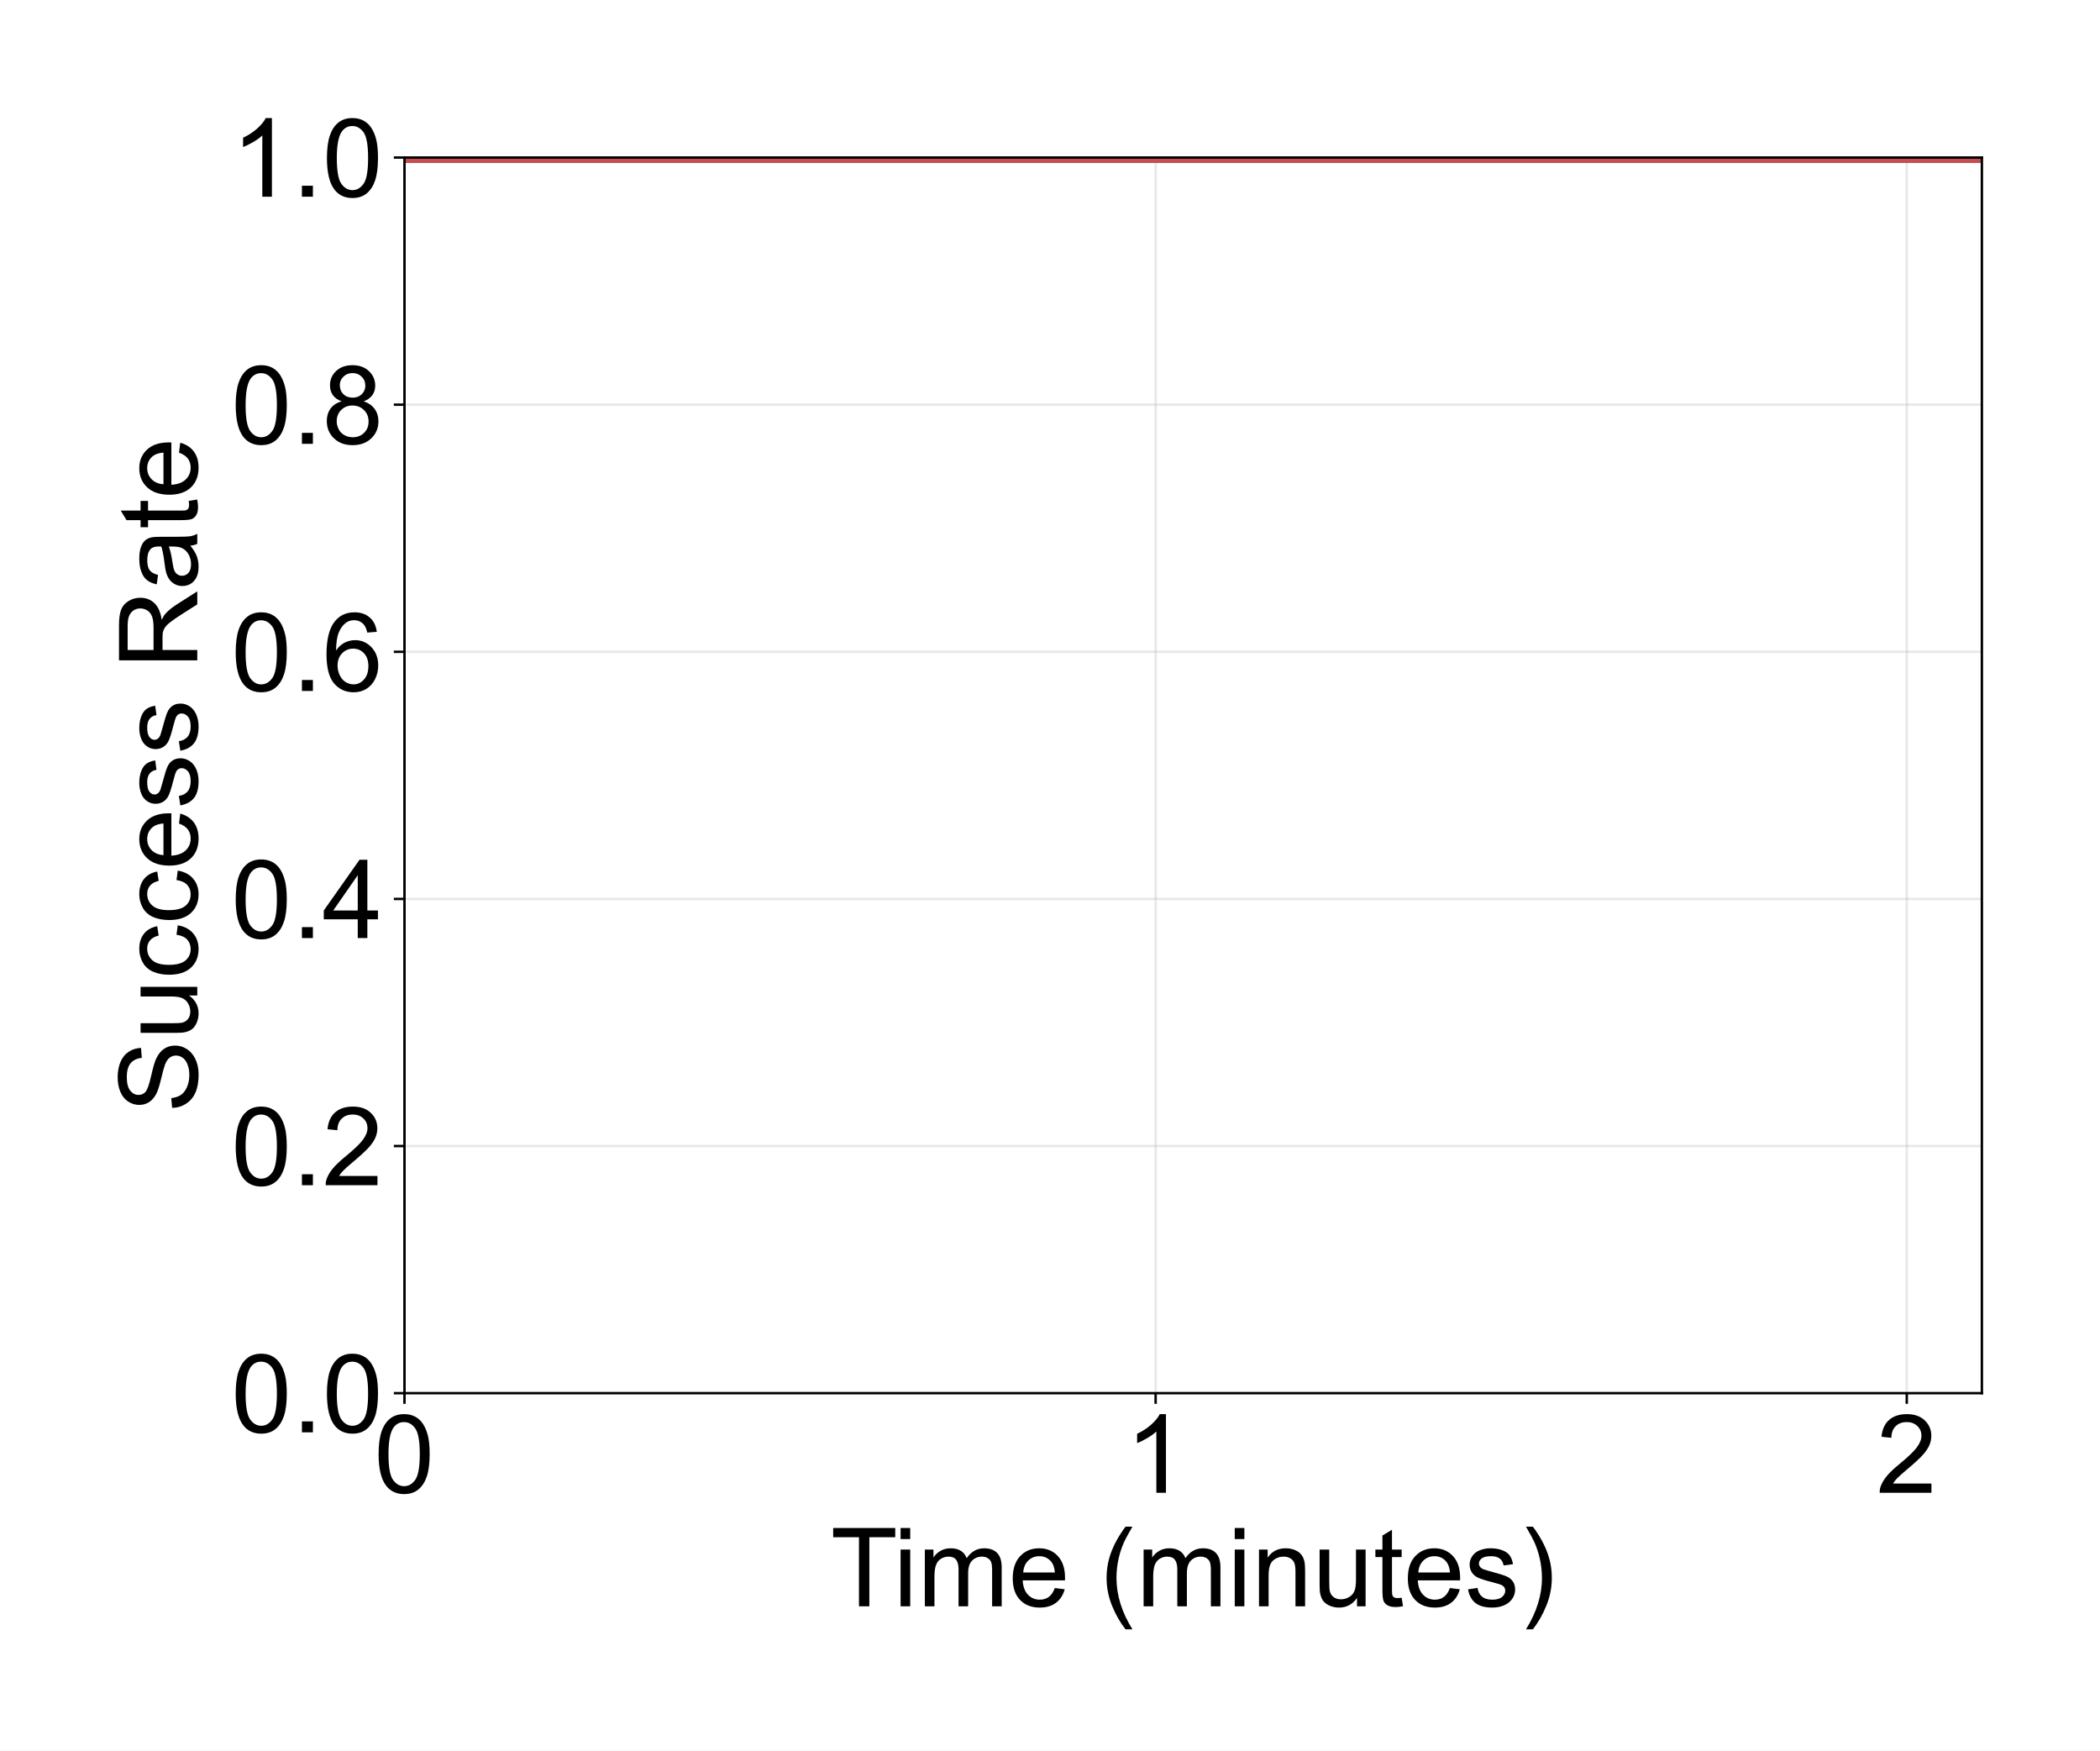
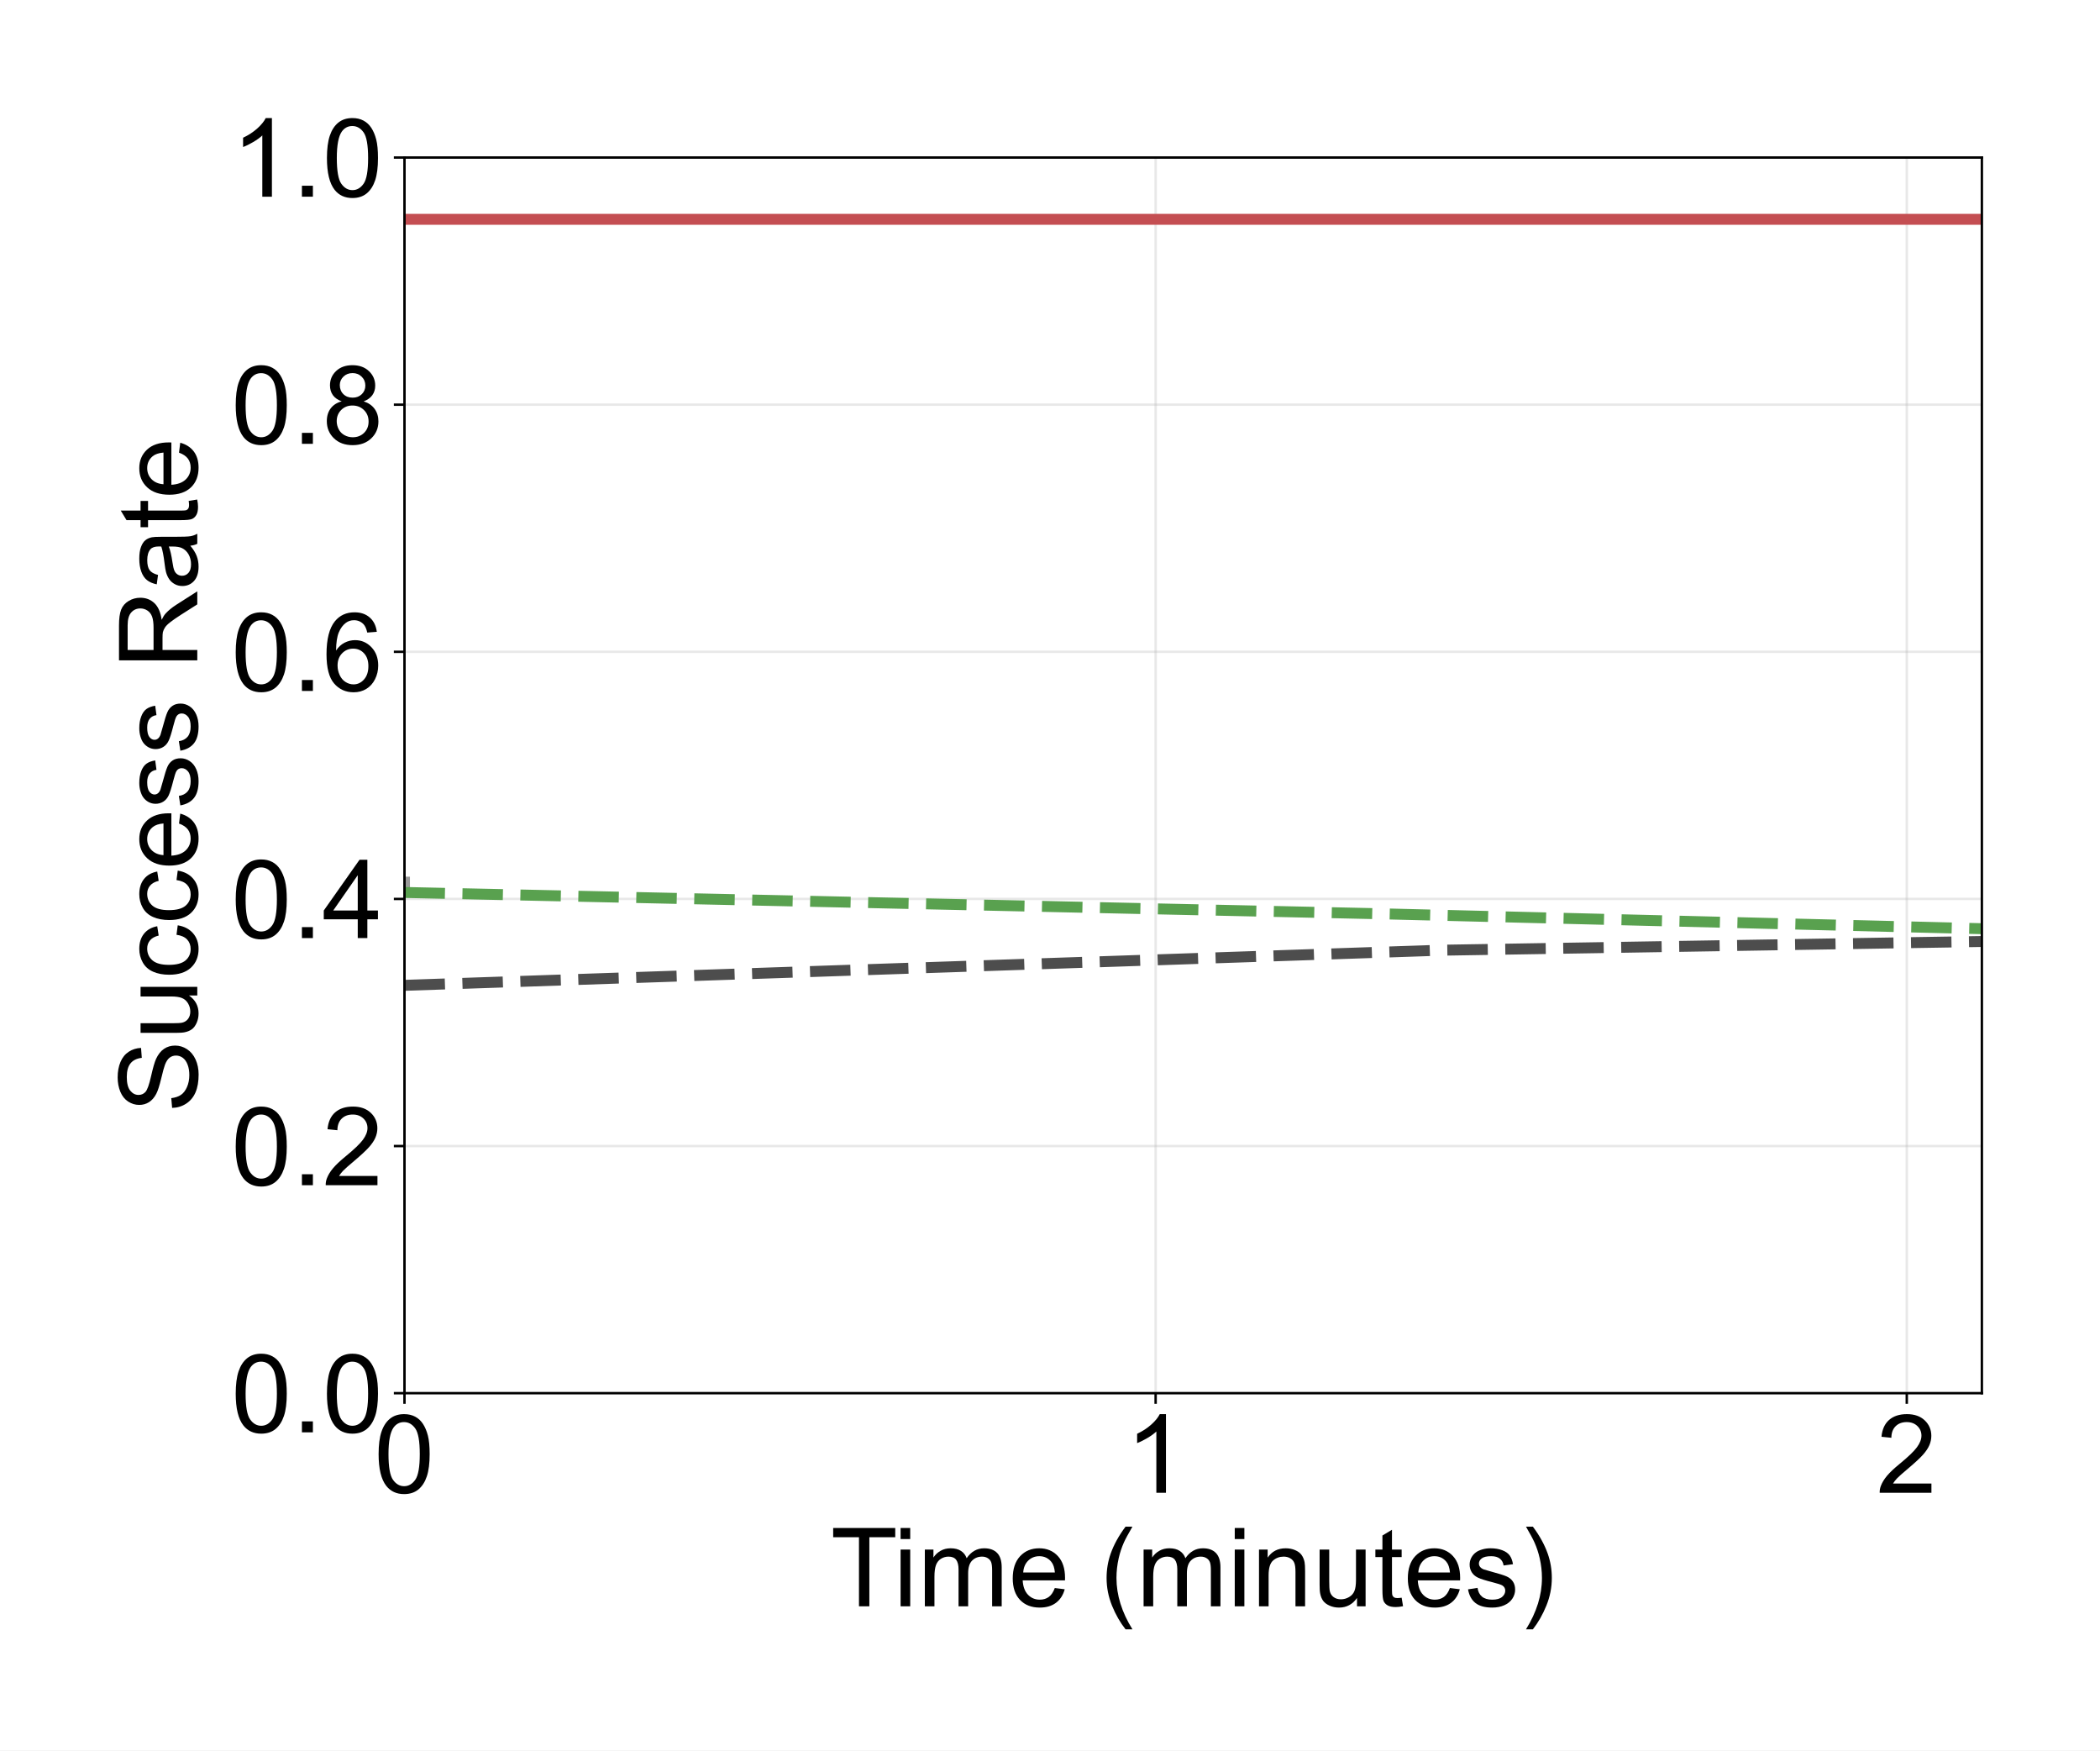
<svg xmlns="http://www.w3.org/2000/svg" xmlns:xlink="http://www.w3.org/1999/xlink" width="691.2pt" height="576pt" viewBox="0 0 691.2 576" version="1.1">
  <defs>
    <style type="text/css">*{stroke-linejoin: round; stroke-linecap: butt}</style>
  </defs>
  <g id="figure_1">
    <g id="patch_1">
      <path d="M 0 576  L 691.2 576  L 691.2 0  L 0 0  z " style="fill: #ffffff" />
    </g>
    <g id="axes_1">
      <g id="patch_2">
        <path d="M 133.13 458.44  L 652.32 458.44  L 652.32 51.84  L 133.13 51.84  z " style="fill: #ffffff" />
      </g>
      <g id="matplotlib.axis_1">
        <g id="xtick_1">
          <g id="line2d_1">
-             <path d="M 133.13 458.44  L 133.13 51.84  " clip-path="url(#p7e155eb48a)" style="fill: none; stroke: #b0b0b0; stroke-opacity: 0.3; stroke-width: 0.8; stroke-linecap: square" />
+             <path d="M 133.13 458.44  L 133.13 51.84  " clip-path="url(#p962c646a02)" style="fill: none; stroke: #b0b0b0; stroke-opacity: 0.3; stroke-width: 0.8; stroke-linecap: square" />
          </g>
          <g id="line2d_2">
            <defs>
-               <path id="m7caa681373" d="M 0 0  L 0 3.5  " style="stroke: #000000; stroke-width: 0.8" />
-             </defs>
-             <g>
-               <use xlink:href="#m7caa681373" x="133.13" y="458.44" style="stroke: #000000; stroke-width: 0.8" />
+               <path id="m597c74e752" d="M 0 0  L 0 3.5  " style="stroke: #000000; stroke-width: 0.8" />
+             </defs>
+             <g>
+               <use xlink:href="#m597c74e752" x="133.13" y="458.44" style="stroke: #000000; stroke-width: 0.8" />
            </g>
          </g>
          <g id="text_1">
            <g transform="translate(123.1203 491.2081) scale(0.36 -0.36)">
              <defs>
                <path id="ArialMT-30" d="M 266 2259  Q 266 3072 433 3567  Q 600 4063 929 4331  Q 1259 4600 1759 4600  Q 2128 4600 2406 4451  Q 2684 4303 2865 4023  Q 3047 3744 3150 3342  Q 3253 2941 3253 2259  Q 3253 1453 3087 958  Q 2922 463 2592 192  Q 2263 -78 1759 -78  Q 1097 -78 719 397  Q 266 969 266 2259  z M 844 2259  Q 844 1131 1108 757  Q 1372 384 1759 384  Q 2147 384 2411 759  Q 2675 1134 2675 2259  Q 2675 3391 2411 3762  Q 2147 4134 1753 4134  Q 1366 4134 1134 3806  Q 844 3388 844 2259  z " transform="scale(0.015625)" />
              </defs>
              <use xlink:href="#ArialMT-30" />
            </g>
          </g>
        </g>
        <g id="xtick_2">
          <g id="line2d_3">
-             <path d="M 380.366 458.44  L 380.366 51.84  " clip-path="url(#p7e155eb48a)" style="fill: none; stroke: #b0b0b0; stroke-opacity: 0.3; stroke-width: 0.8; stroke-linecap: square" />
+             <path d="M 380.366 458.44  L 380.366 51.84  " clip-path="url(#p962c646a02)" style="fill: none; stroke: #b0b0b0; stroke-opacity: 0.3; stroke-width: 0.8; stroke-linecap: square" />
          </g>
          <g id="line2d_4">
            <g>
-               <use xlink:href="#m7caa681373" x="380.366" y="458.44" style="stroke: #000000; stroke-width: 0.8" />
+               <use xlink:href="#m597c74e752" x="380.366" y="458.44" style="stroke: #000000; stroke-width: 0.8" />
            </g>
          </g>
          <g id="text_2">
            <g transform="translate(370.3561 491.2081) scale(0.36 -0.36)">
              <defs>
                <path id="ArialMT-31" d="M 2384 0  L 1822 0  L 1822 3584  Q 1619 3391 1289 3197  Q 959 3003 697 2906  L 697 3450  Q 1169 3672 1522 3987  Q 1875 4303 2022 4600  L 2384 4600  L 2384 0  z " transform="scale(0.015625)" />
              </defs>
              <use xlink:href="#ArialMT-31" />
            </g>
          </g>
        </g>
        <g id="xtick_3">
          <g id="line2d_5">
-             <path d="M 627.602 458.44  L 627.602 51.84  " clip-path="url(#p7e155eb48a)" style="fill: none; stroke: #b0b0b0; stroke-opacity: 0.3; stroke-width: 0.8; stroke-linecap: square" />
+             <path d="M 627.602 458.44  L 627.602 51.84  " clip-path="url(#p962c646a02)" style="fill: none; stroke: #b0b0b0; stroke-opacity: 0.3; stroke-width: 0.8; stroke-linecap: square" />
          </g>
          <g id="line2d_6">
            <g>
-               <use xlink:href="#m7caa681373" x="627.602" y="458.44" style="stroke: #000000; stroke-width: 0.8" />
+               <use xlink:href="#m597c74e752" x="627.602" y="458.44" style="stroke: #000000; stroke-width: 0.8" />
            </g>
          </g>
          <g id="text_3">
            <g transform="translate(617.5919 491.2081) scale(0.36 -0.36)">
              <defs>
                <path id="ArialMT-32" d="M 3222 541  L 3222 0  L 194 0  Q 188 203 259 391  Q 375 700 629 1000  Q 884 1300 1366 1694  Q 2113 2306 2375 2664  Q 2638 3022 2638 3341  Q 2638 3675 2398 3904  Q 2159 4134 1775 4134  Q 1369 4134 1125 3890  Q 881 3647 878 3216  L 300 3275  Q 359 3922 746 4261  Q 1134 4600 1788 4600  Q 2447 4600 2831 4234  Q 3216 3869 3216 3328  Q 3216 3053 3103 2787  Q 2991 2522 2730 2228  Q 2469 1934 1863 1422  Q 1356 997 1212 845  Q 1069 694 975 541  L 3222 541  z " transform="scale(0.015625)" />
              </defs>
              <use xlink:href="#ArialMT-32" />
            </g>
          </g>
        </g>
        <g id="text_4">
          <g transform="translate(273.3934 528.57) scale(0.36 -0.36)">
            <defs>
              <path id="ArialMT-54" d="M 1659 0  L 1659 4041  L 150 4041  L 150 4581  L 3781 4581  L 3781 4041  L 2266 4041  L 2266 0  L 1659 0  z " transform="scale(0.015625)" />
              <path id="ArialMT-69" d="M 425 3934  L 425 4581  L 988 4581  L 988 3934  L 425 3934  z M 425 0  L 425 3319  L 988 3319  L 988 0  L 425 0  z " transform="scale(0.015625)" />
              <path id="ArialMT-6d" d="M 422 0  L 422 3319  L 925 3319  L 925 2853  Q 1081 3097 1340 3245  Q 1600 3394 1931 3394  Q 2300 3394 2536 3241  Q 2772 3088 2869 2813  Q 3263 3394 3894 3394  Q 4388 3394 4653 3120  Q 4919 2847 4919 2278  L 4919 0  L 4359 0  L 4359 2091  Q 4359 2428 4304 2576  Q 4250 2725 4106 2815  Q 3963 2906 3769 2906  Q 3419 2906 3187 2673  Q 2956 2441 2956 1928  L 2956 0  L 2394 0  L 2394 2156  Q 2394 2531 2256 2718  Q 2119 2906 1806 2906  Q 1569 2906 1367 2781  Q 1166 2656 1075 2415  Q 984 2175 984 1722  L 984 0  L 422 0  z " transform="scale(0.015625)" />
              <path id="ArialMT-65" d="M 2694 1069  L 3275 997  Q 3138 488 2766 206  Q 2394 -75 1816 -75  Q 1088 -75 661 373  Q 234 822 234 1631  Q 234 2469 665 2931  Q 1097 3394 1784 3394  Q 2450 3394 2872 2941  Q 3294 2488 3294 1666  Q 3294 1616 3291 1516  L 816 1516  Q 847 969 1125 678  Q 1403 388 1819 388  Q 2128 388 2347 550  Q 2566 713 2694 1069  z M 847 1978  L 2700 1978  Q 2663 2397 2488 2606  Q 2219 2931 1791 2931  Q 1403 2931 1139 2672  Q 875 2413 847 1978  z " transform="scale(0.015625)" />
              <path id="ArialMT-20" transform="scale(0.015625)" />
              <path id="ArialMT-28" d="M 1497 -1347  Q 1031 -759 709 28  Q 388 816 388 1659  Q 388 2403 628 3084  Q 909 3875 1497 4659  L 1900 4659  Q 1522 4009 1400 3731  Q 1209 3300 1100 2831  Q 966 2247 966 1656  Q 966 153 1900 -1347  L 1497 -1347  z " transform="scale(0.015625)" />
              <path id="ArialMT-6e" d="M 422 0  L 422 3319  L 928 3319  L 928 2847  Q 1294 3394 1984 3394  Q 2284 3394 2536 3286  Q 2788 3178 2913 3003  Q 3038 2828 3088 2588  Q 3119 2431 3119 2041  L 3119 0  L 2556 0  L 2556 2019  Q 2556 2363 2490 2533  Q 2425 2703 2258 2804  Q 2091 2906 1866 2906  Q 1506 2906 1245 2678  Q 984 2450 984 1813  L 984 0  L 422 0  z " transform="scale(0.015625)" />
              <path id="ArialMT-75" d="M 2597 0  L 2597 488  Q 2209 -75 1544 -75  Q 1250 -75 995 37  Q 741 150 617 320  Q 494 491 444 738  Q 409 903 409 1263  L 409 3319  L 972 3319  L 972 1478  Q 972 1038 1006 884  Q 1059 663 1231 536  Q 1403 409 1656 409  Q 1909 409 2131 539  Q 2353 669 2445 892  Q 2538 1116 2538 1541  L 2538 3319  L 3100 3319  L 3100 0  L 2597 0  z " transform="scale(0.015625)" />
              <path id="ArialMT-74" d="M 1650 503  L 1731 6  Q 1494 -44 1306 -44  Q 1000 -44 831 53  Q 663 150 594 308  Q 525 466 525 972  L 525 2881  L 113 2881  L 113 3319  L 525 3319  L 525 4141  L 1084 4478  L 1084 3319  L 1650 3319  L 1650 2881  L 1084 2881  L 1084 941  Q 1084 700 1114 631  Q 1144 563 1211 522  Q 1278 481 1403 481  Q 1497 481 1650 503  z " transform="scale(0.015625)" />
              <path id="ArialMT-73" d="M 197 991  L 753 1078  Q 800 744 1014 566  Q 1228 388 1613 388  Q 2000 388 2187 545  Q 2375 703 2375 916  Q 2375 1106 2209 1216  Q 2094 1291 1634 1406  Q 1016 1563 777 1677  Q 538 1791 414 1992  Q 291 2194 291 2438  Q 291 2659 392 2848  Q 494 3038 669 3163  Q 800 3259 1026 3326  Q 1253 3394 1513 3394  Q 1903 3394 2198 3281  Q 2494 3169 2634 2976  Q 2775 2784 2828 2463  L 2278 2388  Q 2241 2644 2061 2787  Q 1881 2931 1553 2931  Q 1166 2931 1000 2803  Q 834 2675 834 2503  Q 834 2394 903 2306  Q 972 2216 1119 2156  Q 1203 2125 1616 2013  Q 2213 1853 2448 1751  Q 2684 1650 2818 1456  Q 2953 1263 2953 975  Q 2953 694 2789 445  Q 2625 197 2315 61  Q 2006 -75 1616 -75  Q 969 -75 630 194  Q 291 463 197 991  z " transform="scale(0.015625)" />
              <path id="ArialMT-29" d="M 791 -1347  L 388 -1347  Q 1322 153 1322 1656  Q 1322 2244 1188 2822  Q 1081 3291 891 3722  Q 769 4003 388 4659  L 791 4659  Q 1378 3875 1659 3084  Q 1900 2403 1900 1659  Q 1900 816 1576 28  Q 1253 -759 791 -1347  z " transform="scale(0.015625)" />
            </defs>
            <use xlink:href="#ArialMT-54" />
            <use xlink:href="#ArialMT-69" transform="translate(57.33398 0)" />
            <use xlink:href="#ArialMT-6d" transform="translate(79.55078 0)" />
            <use xlink:href="#ArialMT-65" transform="translate(162.8516 0)" />
            <use xlink:href="#ArialMT-20" transform="translate(218.4668 0)" />
            <use xlink:href="#ArialMT-28" transform="translate(246.25 0)" />
            <use xlink:href="#ArialMT-6d" transform="translate(279.5508 0)" />
            <use xlink:href="#ArialMT-69" transform="translate(362.8516 0)" />
            <use xlink:href="#ArialMT-6e" transform="translate(385.0684 0)" />
            <use xlink:href="#ArialMT-75" transform="translate(440.6836 0)" />
            <use xlink:href="#ArialMT-74" transform="translate(496.2988 0)" />
            <use xlink:href="#ArialMT-65" transform="translate(524.082 0)" />
            <use xlink:href="#ArialMT-73" transform="translate(579.6973 0)" />
            <use xlink:href="#ArialMT-29" transform="translate(629.6973 0)" />
          </g>
        </g>
      </g>
      <g id="matplotlib.axis_2">
        <g id="ytick_1">
          <g id="line2d_7">
-             <path d="M 133.13 458.44  L 652.32 458.44  " clip-path="url(#p7e155eb48a)" style="fill: none; stroke: #b0b0b0; stroke-opacity: 0.3; stroke-width: 0.8; stroke-linecap: square" />
+             <path d="M 133.13 458.44  L 652.32 458.44  " clip-path="url(#p962c646a02)" style="fill: none; stroke: #b0b0b0; stroke-opacity: 0.3; stroke-width: 0.8; stroke-linecap: square" />
          </g>
          <g id="line2d_8">
            <defs>
-               <path id="mce8a574a7b" d="M 0 0  L -3.5 0  " style="stroke: #000000; stroke-width: 0.8" />
-             </defs>
-             <g>
-               <use xlink:href="#mce8a574a7b" x="133.13" y="458.44" style="stroke: #000000; stroke-width: 0.8" />
+               <path id="md3a74d9edc" d="M 0 0  L -3.5 0  " style="stroke: #000000; stroke-width: 0.8" />
+             </defs>
+             <g>
+               <use xlink:href="#md3a74d9edc" x="133.13" y="458.44" style="stroke: #000000; stroke-width: 0.8" />
            </g>
          </g>
          <g id="text_5">
            <g transform="translate(76.09 471.3241) scale(0.36 -0.36)">
              <defs>
                <path id="ArialMT-2e" d="M 581 0  L 581 641  L 1222 641  L 1222 0  L 581 0  z " transform="scale(0.015625)" />
              </defs>
              <use xlink:href="#ArialMT-30" />
              <use xlink:href="#ArialMT-2e" transform="translate(55.61523 0)" />
              <use xlink:href="#ArialMT-30" transform="translate(83.39844 0)" />
            </g>
          </g>
        </g>
        <g id="ytick_2">
          <g id="line2d_9">
-             <path d="M 133.13 377.12  L 652.32 377.12  " clip-path="url(#p7e155eb48a)" style="fill: none; stroke: #b0b0b0; stroke-opacity: 0.3; stroke-width: 0.8; stroke-linecap: square" />
+             <path d="M 133.13 377.12  L 652.32 377.12  " clip-path="url(#p962c646a02)" style="fill: none; stroke: #b0b0b0; stroke-opacity: 0.3; stroke-width: 0.8; stroke-linecap: square" />
          </g>
          <g id="line2d_10">
            <g>
-               <use xlink:href="#mce8a574a7b" x="133.13" y="377.12" style="stroke: #000000; stroke-width: 0.8" />
+               <use xlink:href="#md3a74d9edc" x="133.13" y="377.12" style="stroke: #000000; stroke-width: 0.8" />
            </g>
          </g>
          <g id="text_6">
            <g transform="translate(76.09 390.0041) scale(0.36 -0.36)">
              <use xlink:href="#ArialMT-30" />
              <use xlink:href="#ArialMT-2e" transform="translate(55.61523 0)" />
              <use xlink:href="#ArialMT-32" transform="translate(83.39844 0)" />
            </g>
          </g>
        </g>
        <g id="ytick_3">
          <g id="line2d_11">
-             <path d="M 133.13 295.8  L 652.32 295.8  " clip-path="url(#p7e155eb48a)" style="fill: none; stroke: #b0b0b0; stroke-opacity: 0.3; stroke-width: 0.8; stroke-linecap: square" />
+             <path d="M 133.13 295.8  L 652.32 295.8  " clip-path="url(#p962c646a02)" style="fill: none; stroke: #b0b0b0; stroke-opacity: 0.3; stroke-width: 0.8; stroke-linecap: square" />
          </g>
          <g id="line2d_12">
            <g>
-               <use xlink:href="#mce8a574a7b" x="133.13" y="295.8" style="stroke: #000000; stroke-width: 0.8" />
+               <use xlink:href="#md3a74d9edc" x="133.13" y="295.8" style="stroke: #000000; stroke-width: 0.8" />
            </g>
          </g>
          <g id="text_7">
            <g transform="translate(76.09 308.6841) scale(0.36 -0.36)">
              <defs>
                <path id="ArialMT-34" d="M 2069 0  L 2069 1097  L 81 1097  L 81 1613  L 2172 4581  L 2631 4581  L 2631 1613  L 3250 1613  L 3250 1097  L 2631 1097  L 2631 0  L 2069 0  z M 2069 1613  L 2069 3678  L 634 1613  L 2069 1613  z " transform="scale(0.015625)" />
              </defs>
              <use xlink:href="#ArialMT-30" />
              <use xlink:href="#ArialMT-2e" transform="translate(55.61523 0)" />
              <use xlink:href="#ArialMT-34" transform="translate(83.39844 0)" />
            </g>
          </g>
        </g>
        <g id="ytick_4">
          <g id="line2d_13">
-             <path d="M 133.13 214.48  L 652.32 214.48  " clip-path="url(#p7e155eb48a)" style="fill: none; stroke: #b0b0b0; stroke-opacity: 0.3; stroke-width: 0.8; stroke-linecap: square" />
+             <path d="M 133.13 214.48  L 652.32 214.48  " clip-path="url(#p962c646a02)" style="fill: none; stroke: #b0b0b0; stroke-opacity: 0.3; stroke-width: 0.8; stroke-linecap: square" />
          </g>
          <g id="line2d_14">
            <g>
-               <use xlink:href="#mce8a574a7b" x="133.13" y="214.48" style="stroke: #000000; stroke-width: 0.8" />
+               <use xlink:href="#md3a74d9edc" x="133.13" y="214.48" style="stroke: #000000; stroke-width: 0.8" />
            </g>
          </g>
          <g id="text_8">
            <g transform="translate(76.09 227.3641) scale(0.36 -0.36)">
              <defs>
                <path id="ArialMT-36" d="M 3184 3459  L 2625 3416  Q 2550 3747 2413 3897  Q 2184 4138 1850 4138  Q 1581 4138 1378 3988  Q 1113 3794 959 3422  Q 806 3050 800 2363  Q 1003 2672 1297 2822  Q 1591 2972 1913 2972  Q 2475 2972 2870 2558  Q 3266 2144 3266 1488  Q 3266 1056 3080 686  Q 2894 316 2569 119  Q 2244 -78 1831 -78  Q 1128 -78 684 439  Q 241 956 241 2144  Q 241 3472 731 4075  Q 1159 4600 1884 4600  Q 2425 4600 2770 4297  Q 3116 3994 3184 3459  z M 888 1484  Q 888 1194 1011 928  Q 1134 663 1356 523  Q 1578 384 1822 384  Q 2178 384 2434 671  Q 2691 959 2691 1453  Q 2691 1928 2437 2201  Q 2184 2475 1800 2475  Q 1419 2475 1153 2201  Q 888 1928 888 1484  z " transform="scale(0.015625)" />
              </defs>
              <use xlink:href="#ArialMT-30" />
              <use xlink:href="#ArialMT-2e" transform="translate(55.61523 0)" />
              <use xlink:href="#ArialMT-36" transform="translate(83.39844 0)" />
            </g>
          </g>
        </g>
        <g id="ytick_5">
          <g id="line2d_15">
-             <path d="M 133.13 133.16  L 652.32 133.16  " clip-path="url(#p7e155eb48a)" style="fill: none; stroke: #b0b0b0; stroke-opacity: 0.3; stroke-width: 0.8; stroke-linecap: square" />
+             <path d="M 133.13 133.16  L 652.32 133.16  " clip-path="url(#p962c646a02)" style="fill: none; stroke: #b0b0b0; stroke-opacity: 0.3; stroke-width: 0.8; stroke-linecap: square" />
          </g>
          <g id="line2d_16">
            <g>
-               <use xlink:href="#mce8a574a7b" x="133.13" y="133.16" style="stroke: #000000; stroke-width: 0.8" />
+               <use xlink:href="#md3a74d9edc" x="133.13" y="133.16" style="stroke: #000000; stroke-width: 0.8" />
            </g>
          </g>
          <g id="text_9">
            <g transform="translate(76.09 146.0441) scale(0.36 -0.36)">
              <defs>
                <path id="ArialMT-38" d="M 1131 2484  Q 781 2613 612 2850  Q 444 3088 444 3419  Q 444 3919 803 4259  Q 1163 4600 1759 4600  Q 2359 4600 2725 4251  Q 3091 3903 3091 3403  Q 3091 3084 2923 2848  Q 2756 2613 2416 2484  Q 2838 2347 3058 2040  Q 3278 1734 3278 1309  Q 3278 722 2862 322  Q 2447 -78 1769 -78  Q 1091 -78 675 323  Q 259 725 259 1325  Q 259 1772 486 2073  Q 713 2375 1131 2484  z M 1019 3438  Q 1019 3113 1228 2906  Q 1438 2700 1772 2700  Q 2097 2700 2305 2904  Q 2513 3109 2513 3406  Q 2513 3716 2298 3927  Q 2084 4138 1766 4138  Q 1444 4138 1231 3931  Q 1019 3725 1019 3438  z M 838 1322  Q 838 1081 952 856  Q 1066 631 1291 507  Q 1516 384 1775 384  Q 2178 384 2440 643  Q 2703 903 2703 1303  Q 2703 1709 2433 1975  Q 2163 2241 1756 2241  Q 1359 2241 1098 1978  Q 838 1716 838 1322  z " transform="scale(0.015625)" />
              </defs>
              <use xlink:href="#ArialMT-30" />
              <use xlink:href="#ArialMT-2e" transform="translate(55.61523 0)" />
              <use xlink:href="#ArialMT-38" transform="translate(83.39844 0)" />
            </g>
          </g>
        </g>
        <g id="ytick_6">
          <g id="line2d_17">
-             <path d="M 133.13 51.84  L 652.32 51.84  " clip-path="url(#p7e155eb48a)" style="fill: none; stroke: #b0b0b0; stroke-opacity: 0.3; stroke-width: 0.8; stroke-linecap: square" />
+             <path d="M 133.13 51.84  L 652.32 51.84  " clip-path="url(#p962c646a02)" style="fill: none; stroke: #b0b0b0; stroke-opacity: 0.3; stroke-width: 0.8; stroke-linecap: square" />
          </g>
          <g id="line2d_18">
            <g>
-               <use xlink:href="#mce8a574a7b" x="133.13" y="51.84" style="stroke: #000000; stroke-width: 0.8" />
+               <use xlink:href="#md3a74d9edc" x="133.13" y="51.84" style="stroke: #000000; stroke-width: 0.8" />
            </g>
          </g>
          <g id="text_10">
            <g transform="translate(76.09 64.72406) scale(0.36 -0.36)">
              <use xlink:href="#ArialMT-31" />
              <use xlink:href="#ArialMT-2e" transform="translate(55.61523 0)" />
              <use xlink:href="#ArialMT-30" transform="translate(83.39844 0)" />
            </g>
          </g>
        </g>
        <g id="text_11">
          <g transform="translate(64.935 366.1859) rotate(-90) scale(0.36 -0.36)">
            <defs>
              <path id="ArialMT-53" d="M 288 1472  L 859 1522  Q 900 1178 1048 958  Q 1197 738 1509 602  Q 1822 466 2213 466  Q 2559 466 2825 569  Q 3091 672 3220 851  Q 3350 1031 3350 1244  Q 3350 1459 3225 1620  Q 3100 1781 2813 1891  Q 2628 1963 1997 2114  Q 1366 2266 1113 2400  Q 784 2572 623 2826  Q 463 3081 463 3397  Q 463 3744 659 4045  Q 856 4347 1234 4503  Q 1613 4659 2075 4659  Q 2584 4659 2973 4495  Q 3363 4331 3572 4012  Q 3781 3694 3797 3291  L 3216 3247  Q 3169 3681 2898 3903  Q 2628 4125 2100 4125  Q 1550 4125 1298 3923  Q 1047 3722 1047 3438  Q 1047 3191 1225 3031  Q 1400 2872 2139 2705  Q 2878 2538 3153 2413  Q 3553 2228 3743 1945  Q 3934 1663 3934 1294  Q 3934 928 3725 604  Q 3516 281 3123 101  Q 2731 -78 2241 -78  Q 1619 -78 1198 103  Q 778 284 539 648  Q 300 1013 288 1472  z " transform="scale(0.015625)" />
              <path id="ArialMT-63" d="M 2588 1216  L 3141 1144  Q 3050 572 2676 248  Q 2303 -75 1759 -75  Q 1078 -75 664 370  Q 250 816 250 1647  Q 250 2184 428 2587  Q 606 2991 970 3192  Q 1334 3394 1763 3394  Q 2303 3394 2647 3120  Q 2991 2847 3088 2344  L 2541 2259  Q 2463 2594 2264 2762  Q 2066 2931 1784 2931  Q 1359 2931 1093 2626  Q 828 2322 828 1663  Q 828 994 1084 691  Q 1341 388 1753 388  Q 2084 388 2306 591  Q 2528 794 2588 1216  z " transform="scale(0.015625)" />
              <path id="ArialMT-52" d="M 503 0  L 503 4581  L 2534 4581  Q 3147 4581 3465 4457  Q 3784 4334 3975 4021  Q 4166 3709 4166 3331  Q 4166 2844 3850 2509  Q 3534 2175 2875 2084  Q 3116 1969 3241 1856  Q 3506 1613 3744 1247  L 4541 0  L 3778 0  L 3172 953  Q 2906 1366 2734 1584  Q 2563 1803 2427 1890  Q 2291 1978 2150 2013  Q 2047 2034 1813 2034  L 1109 2034  L 1109 0  L 503 0  z M 1109 2559  L 2413 2559  Q 2828 2559 3062 2645  Q 3297 2731 3419 2920  Q 3541 3109 3541 3331  Q 3541 3656 3305 3865  Q 3069 4075 2559 4075  L 1109 4075  L 1109 2559  z " transform="scale(0.015625)" />
              <path id="ArialMT-61" d="M 2588 409  Q 2275 144 1986 34  Q 1697 -75 1366 -75  Q 819 -75 525 192  Q 231 459 231 875  Q 231 1119 342 1320  Q 453 1522 633 1644  Q 813 1766 1038 1828  Q 1203 1872 1538 1913  Q 2219 1994 2541 2106  Q 2544 2222 2544 2253  Q 2544 2597 2384 2738  Q 2169 2928 1744 2928  Q 1347 2928 1158 2789  Q 969 2650 878 2297  L 328 2372  Q 403 2725 575 2942  Q 747 3159 1072 3276  Q 1397 3394 1825 3394  Q 2250 3394 2515 3294  Q 2781 3194 2906 3042  Q 3031 2891 3081 2659  Q 3109 2516 3109 2141  L 3109 1391  Q 3109 606 3145 398  Q 3181 191 3288 0  L 2700 0  Q 2613 175 2588 409  z M 2541 1666  Q 2234 1541 1622 1453  Q 1275 1403 1131 1340  Q 988 1278 909 1158  Q 831 1038 831 891  Q 831 666 1001 516  Q 1172 366 1500 366  Q 1825 366 2078 508  Q 2331 650 2450 897  Q 2541 1088 2541 1459  L 2541 1666  z " transform="scale(0.015625)" />
            </defs>
            <use xlink:href="#ArialMT-53" />
            <use xlink:href="#ArialMT-75" transform="translate(66.69922 0)" />
            <use xlink:href="#ArialMT-63" transform="translate(122.3145 0)" />
            <use xlink:href="#ArialMT-63" transform="translate(172.3145 0)" />
            <use xlink:href="#ArialMT-65" transform="translate(222.3145 0)" />
            <use xlink:href="#ArialMT-73" transform="translate(277.9297 0)" />
            <use xlink:href="#ArialMT-73" transform="translate(327.9297 0)" />
            <use xlink:href="#ArialMT-20" transform="translate(377.9297 0)" />
            <use xlink:href="#ArialMT-52" transform="translate(405.7129 0)" />
            <use xlink:href="#ArialMT-61" transform="translate(477.9297 0)" />
            <use xlink:href="#ArialMT-74" transform="translate(533.5449 0)" />
            <use xlink:href="#ArialMT-65" transform="translate(561.3281 0)" />
          </g>
        </g>
      </g>
      <g id="line2d_19">
-         <path d="M 133.13 51.84  " clip-path="url(#p7e155eb48a)" style="fill: none; stroke: #9a9a9a; stroke-width: 3.6; stroke-linecap: square" />
+         <path d="M 133.13 290.277  " clip-path="url(#p962c646a02)" style="fill: none; stroke: #9a9a9a; stroke-width: 3.6; stroke-linecap: square" />
      </g>
      <g id="line2d_20">
-         <path d="M 133.13 51.84  L 452.593 51.84  L 652.32 51.84  " clip-path="url(#p7e155eb48a)" style="fill: none; stroke-dasharray: 13.32,5.76; stroke-dashoffset: 0; stroke: #59a14f; stroke-width: 3.6" />
+         <path d="M 133.13 293.674  L 452.593 300.644  L 652.32 305.598  " clip-path="url(#p962c646a02)" style="fill: none; stroke-dasharray: 13.32,5.76; stroke-dashoffset: 0; stroke: #59a14f; stroke-width: 3.6" />
      </g>
      <g id="line2d_21">
-         <path d="M 133.13 51.84  L 474.008 51.84  L 652.32 51.84  " clip-path="url(#p7e155eb48a)" style="fill: none; stroke-dasharray: 13.32,5.76; stroke-dashoffset: 0; stroke: #4d4d4d; stroke-width: 3.6" />
+         <path d="M 133.13 324.235  L 474.008 312.683  L 652.32 309.81  " clip-path="url(#p962c646a02)" style="fill: none; stroke-dasharray: 13.32,5.76; stroke-dashoffset: 0; stroke: #4d4d4d; stroke-width: 3.6" />
      </g>
      <g id="line2d_22">
-         <path d="M 133.13 51.84  L 222.132 51.84  L 652.32 51.84  " clip-path="url(#p7e155eb48a)" style="fill: none; stroke: #c44e52; stroke-width: 3.6; stroke-linecap: square" />
+         <path d="M 133.13 72.17  L 222.132 72.17  L 652.32 72.17  " clip-path="url(#p962c646a02)" style="fill: none; stroke: #c44e52; stroke-width: 3.6; stroke-linecap: square" />
      </g>
      <g id="patch_3">
        <path d="M 133.13 458.44  L 133.13 51.84  " style="fill: none; stroke: #000000; stroke-width: 0.8; stroke-linejoin: miter; stroke-linecap: square" />
      </g>
      <g id="patch_4">
        <path d="M 652.32 458.44  L 652.32 51.84  " style="fill: none; stroke: #000000; stroke-width: 0.8; stroke-linejoin: miter; stroke-linecap: square" />
      </g>
      <g id="patch_5">
        <path d="M 133.13 458.44  L 652.32 458.44  " style="fill: none; stroke: #000000; stroke-width: 0.8; stroke-linejoin: miter; stroke-linecap: square" />
      </g>
      <g id="patch_6">
        <path d="M 133.13 51.84  L 652.32 51.84  " style="fill: none; stroke: #000000; stroke-width: 0.8; stroke-linejoin: miter; stroke-linecap: square" />
      </g>
    </g>
  </g>
  <defs>
-     <clipPath id="p7e155eb48a">
+     <clipPath id="p962c646a02">
      <rect x="133.13" y="51.84" width="519.19" height="406.6" />
    </clipPath>
  </defs>
</svg>
